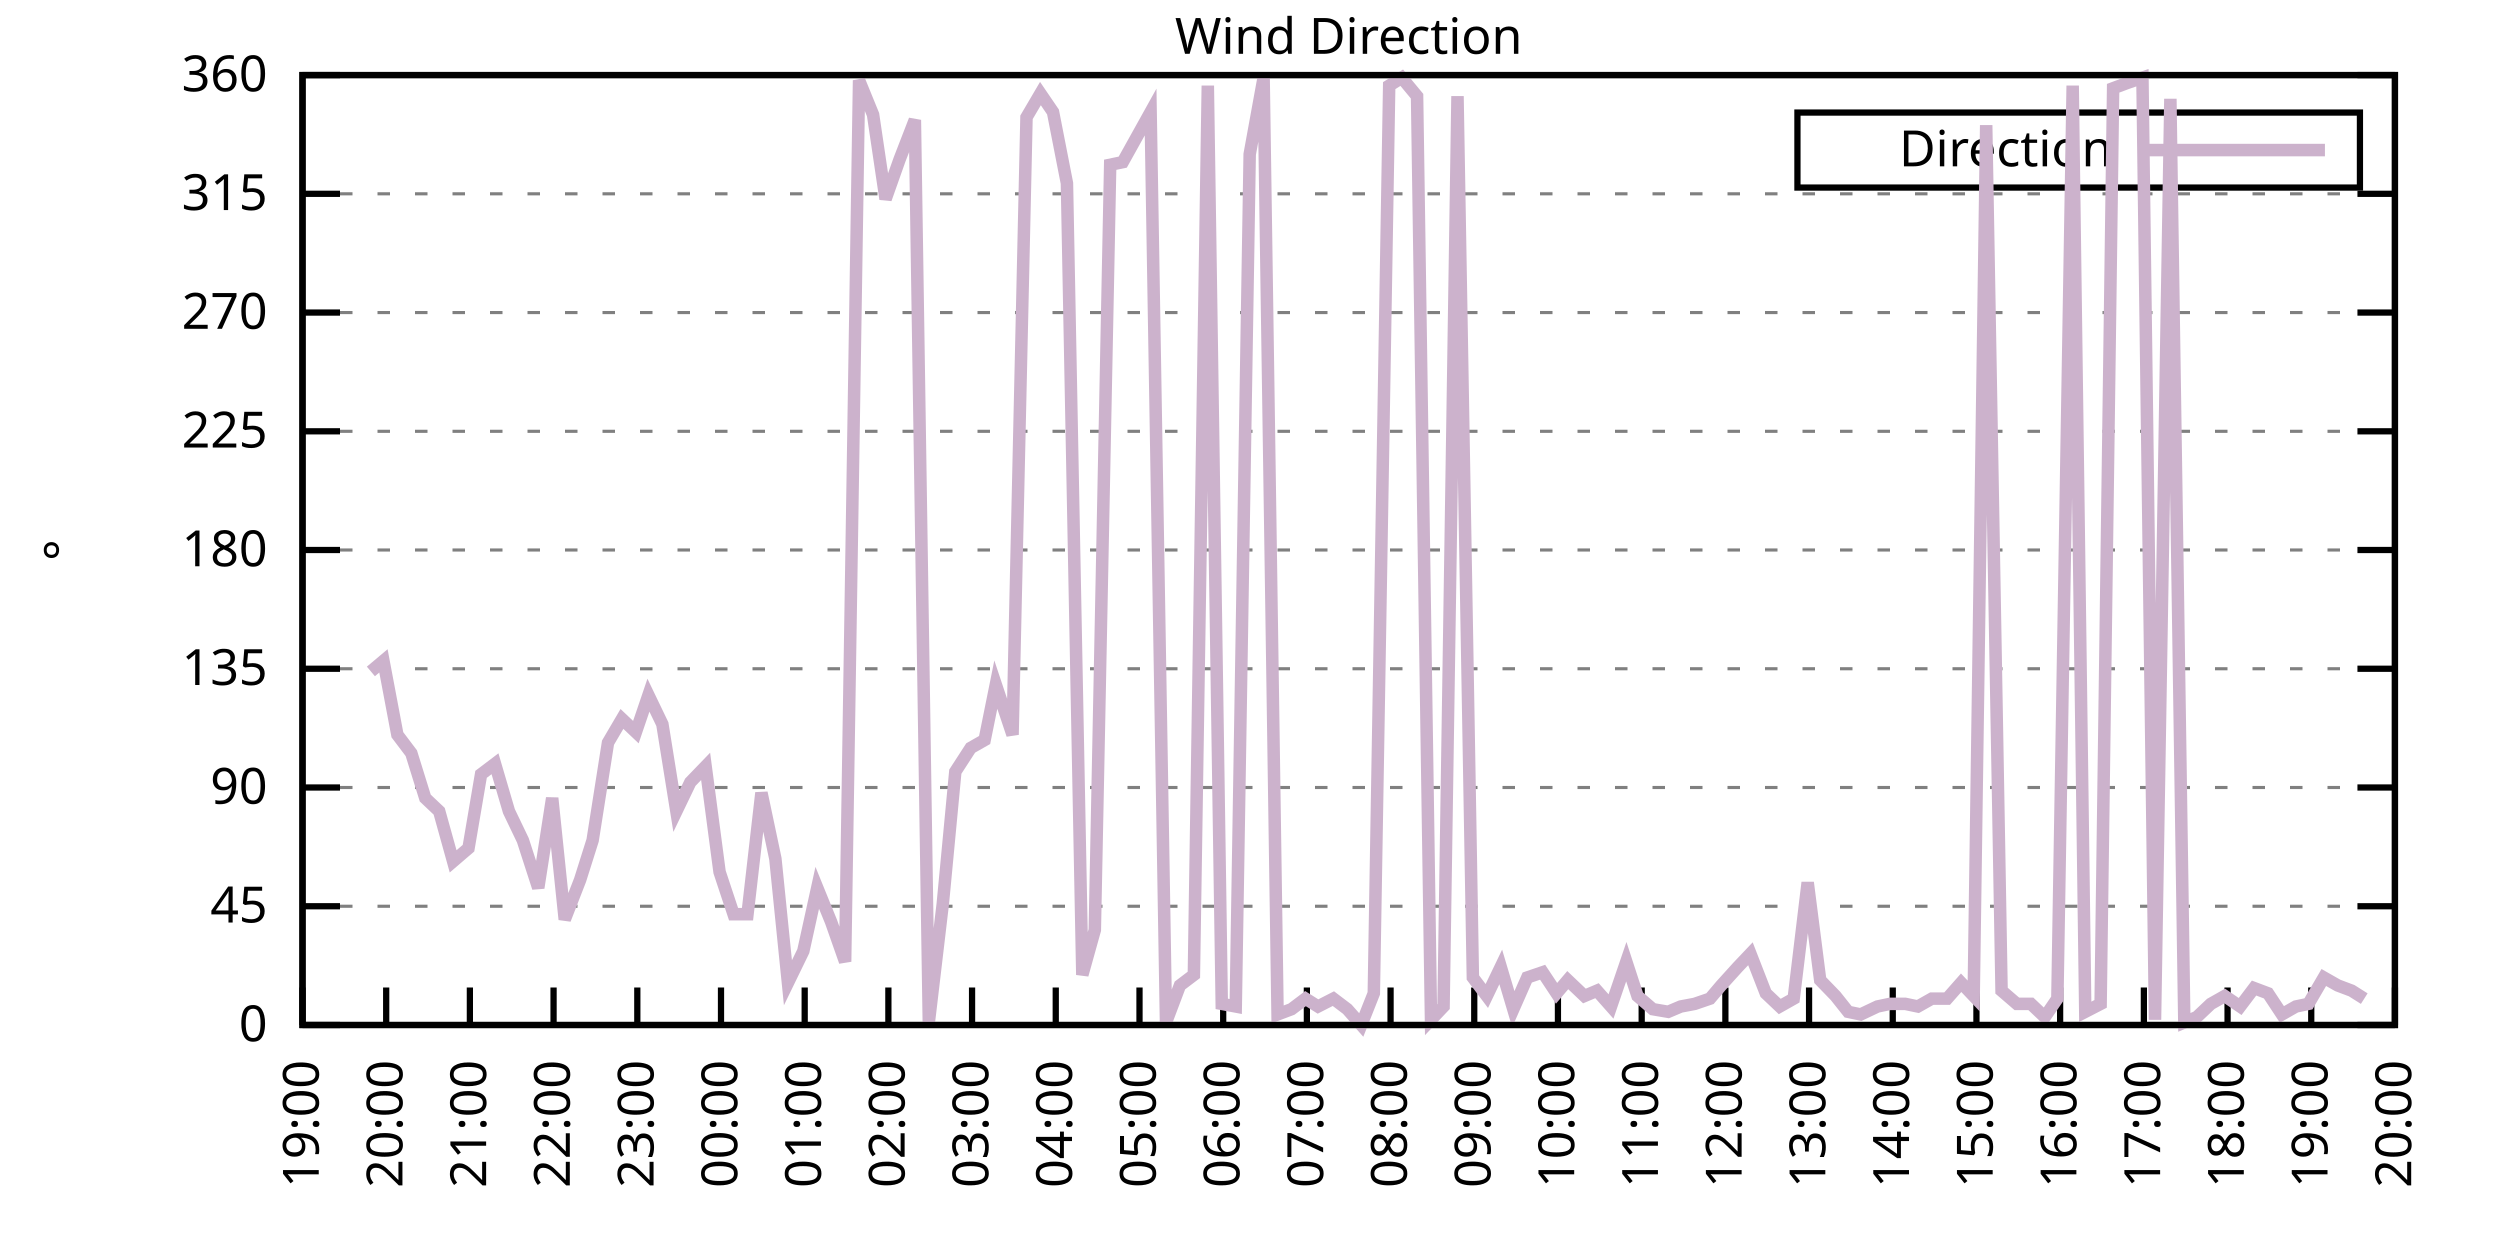
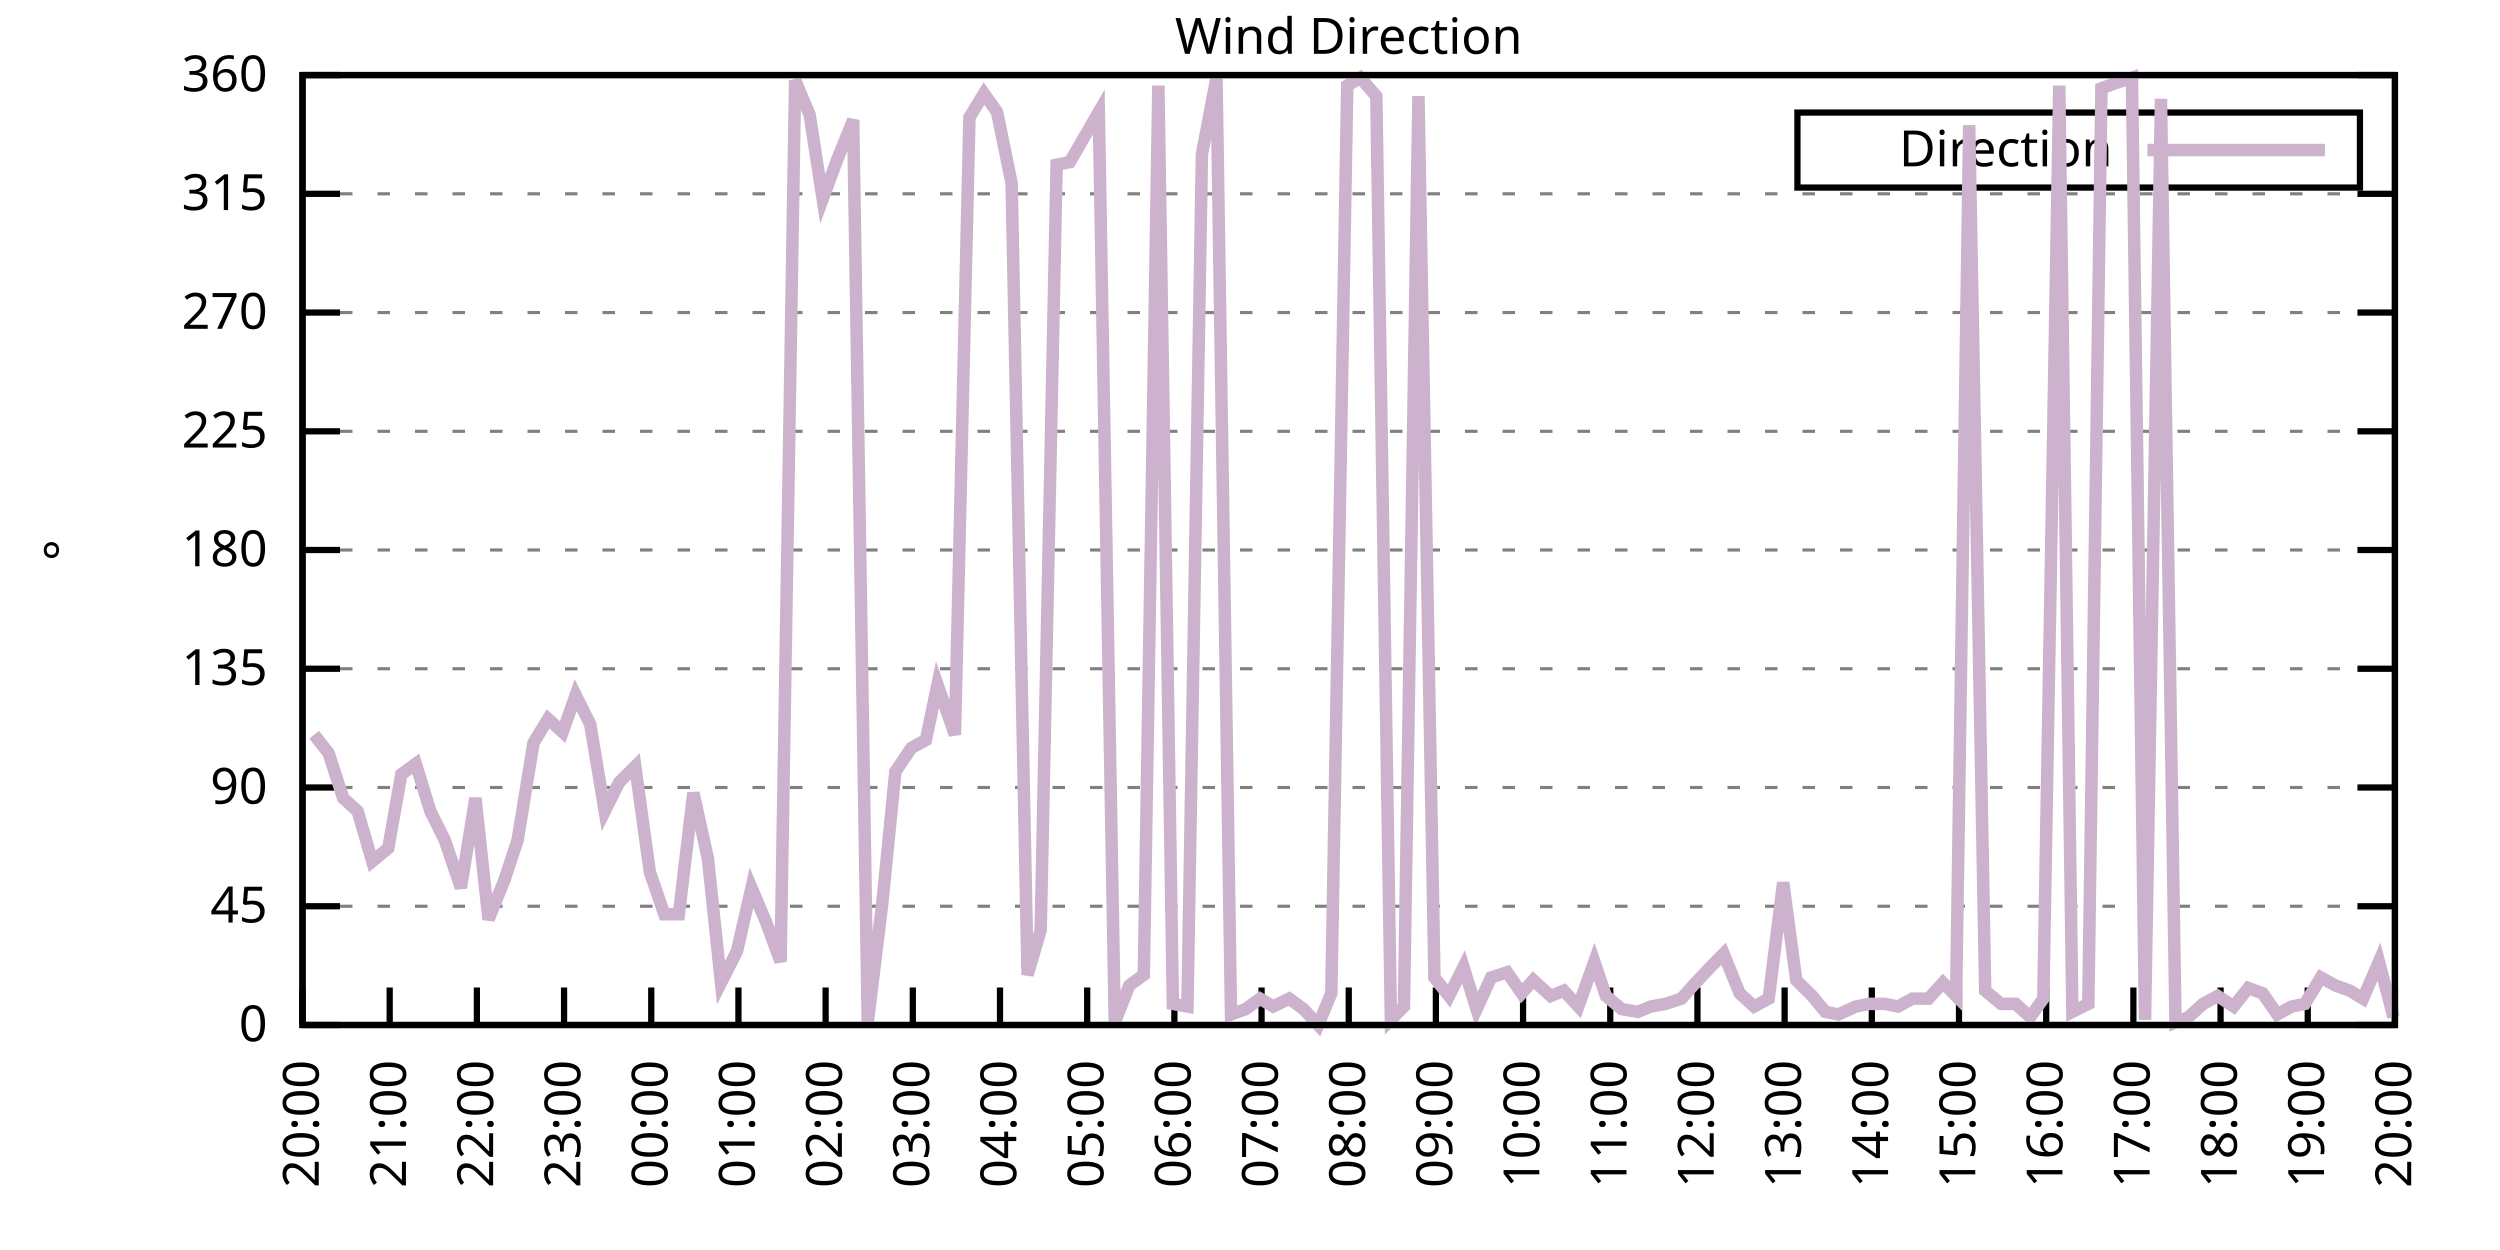
<svg xmlns="http://www.w3.org/2000/svg" xmlns:xlink="http://www.w3.org/1999/xlink" width="400" height="200" viewBox="0 0 400 200">
  <g id="gnuplot_canvas">
    <rect x="0" y="0" width="400" height="200" fill="none" />
    <defs>
      <circle id="gpDot" r="0.5" stroke-width="0.5" stroke="currentColor" />
      <path id="gpPt0" stroke-width="0.333" stroke="currentColor" d="M-1,0 h2 M0,-1 v2" />
      <path id="gpPt1" stroke-width="0.333" stroke="currentColor" d="M-1,-1 L1,1 M1,-1 L-1,1" />
      <path id="gpPt2" stroke-width="0.333" stroke="currentColor" d="M-1,0 L1,0 M0,-1 L0,1 M-1,-1 L1,1 M-1,1 L1,-1" />
      <rect id="gpPt3" stroke-width="0.333" stroke="currentColor" x="-1" y="-1" width="2" height="2" />
      <rect id="gpPt4" stroke-width="0.333" stroke="currentColor" fill="currentColor" x="-1" y="-1" width="2" height="2" />
      <circle id="gpPt5" stroke-width="0.333" stroke="currentColor" cx="0" cy="0" r="1" />
      <use xlink:href="#gpPt5" id="gpPt6" fill="currentColor" stroke="none" />
      <path id="gpPt7" stroke-width="0.333" stroke="currentColor" d="M0,-1.33 L-1.33,0.67 L1.33,0.67 z" />
      <use xlink:href="#gpPt7" id="gpPt8" fill="currentColor" stroke="none" />
      <use xlink:href="#gpPt7" id="gpPt9" stroke="currentColor" transform="rotate(180)" />
      <use xlink:href="#gpPt9" id="gpPt10" fill="currentColor" stroke="none" />
      <use xlink:href="#gpPt3" id="gpPt11" stroke="currentColor" transform="rotate(45)" />
      <use xlink:href="#gpPt11" id="gpPt12" fill="currentColor" stroke="none" />
      <path id="gpPt13" stroke-width="0.333" stroke="currentColor" d="M0,1.330 L1.265,0.411 L0.782,-1.067 L-0.782,-1.076 L-1.265,0.411 z" />
      <use xlink:href="#gpPt13" id="gpPt14" fill="currentColor" stroke="none" />
      <filter id="textbox" filterUnits="objectBoundingBox" x="0" y="0" height="1" width="1">
        <feFlood flood-color="white" flood-opacity="1" result="bgnd" />
        <feComposite in="SourceGraphic" in2="bgnd" operator="atop" />
      </filter>
      <filter id="greybox" filterUnits="objectBoundingBox" x="0" y="0" height="1" width="1">
        <feFlood flood-color="lightgrey" flood-opacity="1" result="grey" />
        <feComposite in="SourceGraphic" in2="grey" operator="atop" />
      </filter>
    </defs>
    <g fill="none" color="white" stroke="currentColor" stroke-width="1.00" stroke-linecap="butt" stroke-linejoin="miter">
</g>
    <g fill="none" color="black" stroke="currentColor" stroke-width="1.00" stroke-linecap="butt" stroke-linejoin="miter">
      <g stroke="none" shape-rendering="crispEdges">
        <polygon fill="rgb(255, 255, 255)" points="48.40,164.00 383.18,164.00 383.18,12.02 48.40,12.02 " />
      </g>
    </g>
    <g fill="none" color="black" stroke="currentColor" stroke-width="1.00" stroke-linecap="butt" stroke-linejoin="miter">
</g>
    <g fill="none" color="black" stroke="black" stroke-width="0.50" stroke-linecap="butt" stroke-linejoin="miter">
</g>
    <g fill="none" color="gray" stroke="currentColor" stroke-width="0.50" stroke-linecap="butt" stroke-linejoin="miter">
      <path stroke="gray" stroke-dasharray="2,4" class="gridline" d="M48.40,164.00 L383.19,164.00  " />
    </g>
    <g fill="none" color="gray" stroke="gray" stroke-width="1.00" stroke-linecap="butt" stroke-linejoin="miter">
</g>
    <g fill="none" color="black" stroke="currentColor" stroke-width="1.00" stroke-linecap="butt" stroke-linejoin="miter">
      <path stroke="black" d="M48.40,164.00 L54.40,164.00 M383.19,164.00 L377.19,164.00  " />
      <g transform="translate(42.80,166.60)" stroke="none" fill="black" font-family="Sans" font-size="8.00" text-anchor="end">
        <text>
          <tspan font-family="Sans"> 0</tspan>
        </text>
      </g>
    </g>
    <g fill="none" color="black" stroke="currentColor" stroke-width="1.00" stroke-linecap="butt" stroke-linejoin="miter">
</g>
    <g fill="none" color="black" stroke="black" stroke-width="0.50" stroke-linecap="butt" stroke-linejoin="miter">
</g>
    <g fill="none" color="gray" stroke="currentColor" stroke-width="0.50" stroke-linecap="butt" stroke-linejoin="miter">
      <path stroke="gray" stroke-dasharray="2,4" class="gridline" d="M48.40,145.00 L383.19,145.00  " />
    </g>
    <g fill="none" color="gray" stroke="gray" stroke-width="1.00" stroke-linecap="butt" stroke-linejoin="miter">
</g>
    <g fill="none" color="black" stroke="currentColor" stroke-width="1.00" stroke-linecap="butt" stroke-linejoin="miter">
      <path stroke="black" d="M48.40,145.00 L54.40,145.00 M383.19,145.00 L377.19,145.00  " />
      <g transform="translate(42.80,147.60)" stroke="none" fill="black" font-family="Sans" font-size="8.00" text-anchor="end">
        <text>
          <tspan font-family="Sans"> 45</tspan>
        </text>
      </g>
    </g>
    <g fill="none" color="black" stroke="currentColor" stroke-width="1.00" stroke-linecap="butt" stroke-linejoin="miter">
</g>
    <g fill="none" color="black" stroke="black" stroke-width="0.50" stroke-linecap="butt" stroke-linejoin="miter">
</g>
    <g fill="none" color="gray" stroke="currentColor" stroke-width="0.50" stroke-linecap="butt" stroke-linejoin="miter">
      <path stroke="gray" stroke-dasharray="2,4" class="gridline" d="M48.40,126.00 L383.19,126.00  " />
    </g>
    <g fill="none" color="gray" stroke="gray" stroke-width="1.00" stroke-linecap="butt" stroke-linejoin="miter">
</g>
    <g fill="none" color="black" stroke="currentColor" stroke-width="1.00" stroke-linecap="butt" stroke-linejoin="miter">
      <path stroke="black" d="M48.40,126.00 L54.40,126.00 M383.19,126.00 L377.19,126.00  " />
      <g transform="translate(42.80,128.60)" stroke="none" fill="black" font-family="Sans" font-size="8.00" text-anchor="end">
        <text>
          <tspan font-family="Sans"> 90</tspan>
        </text>
      </g>
    </g>
    <g fill="none" color="black" stroke="currentColor" stroke-width="1.00" stroke-linecap="butt" stroke-linejoin="miter">
</g>
    <g fill="none" color="black" stroke="black" stroke-width="0.50" stroke-linecap="butt" stroke-linejoin="miter">
</g>
    <g fill="none" color="gray" stroke="currentColor" stroke-width="0.50" stroke-linecap="butt" stroke-linejoin="miter">
      <path stroke="gray" stroke-dasharray="2,4" class="gridline" d="M48.40,107.00 L383.19,107.00  " />
    </g>
    <g fill="none" color="gray" stroke="gray" stroke-width="1.00" stroke-linecap="butt" stroke-linejoin="miter">
</g>
    <g fill="none" color="black" stroke="currentColor" stroke-width="1.00" stroke-linecap="butt" stroke-linejoin="miter">
      <path stroke="black" d="M48.40,107.00 L54.40,107.00 M383.19,107.00 L377.19,107.00  " />
      <g transform="translate(42.80,109.60)" stroke="none" fill="black" font-family="Sans" font-size="8.00" text-anchor="end">
        <text>
          <tspan font-family="Sans"> 135</tspan>
        </text>
      </g>
    </g>
    <g fill="none" color="black" stroke="currentColor" stroke-width="1.00" stroke-linecap="butt" stroke-linejoin="miter">
</g>
    <g fill="none" color="black" stroke="black" stroke-width="0.50" stroke-linecap="butt" stroke-linejoin="miter">
</g>
    <g fill="none" color="gray" stroke="currentColor" stroke-width="0.50" stroke-linecap="butt" stroke-linejoin="miter">
      <path stroke="gray" stroke-dasharray="2,4" class="gridline" d="M48.40,88.00 L383.19,88.00  " />
    </g>
    <g fill="none" color="gray" stroke="gray" stroke-width="1.00" stroke-linecap="butt" stroke-linejoin="miter">
</g>
    <g fill="none" color="black" stroke="currentColor" stroke-width="1.00" stroke-linecap="butt" stroke-linejoin="miter">
      <path stroke="black" d="M48.40,88.00 L54.40,88.00 M383.19,88.00 L377.19,88.00  " />
      <g transform="translate(42.80,90.60)" stroke="none" fill="black" font-family="Sans" font-size="8.00" text-anchor="end">
        <text>
          <tspan font-family="Sans"> 180</tspan>
        </text>
      </g>
    </g>
    <g fill="none" color="black" stroke="currentColor" stroke-width="1.00" stroke-linecap="butt" stroke-linejoin="miter">
</g>
    <g fill="none" color="black" stroke="black" stroke-width="0.50" stroke-linecap="butt" stroke-linejoin="miter">
</g>
    <g fill="none" color="gray" stroke="currentColor" stroke-width="0.50" stroke-linecap="butt" stroke-linejoin="miter">
      <path stroke="gray" stroke-dasharray="2,4" class="gridline" d="M48.40,69.01 L383.19,69.01  " />
    </g>
    <g fill="none" color="gray" stroke="gray" stroke-width="1.00" stroke-linecap="butt" stroke-linejoin="miter">
</g>
    <g fill="none" color="black" stroke="currentColor" stroke-width="1.00" stroke-linecap="butt" stroke-linejoin="miter">
      <path stroke="black" d="M48.40,69.01 L54.40,69.01 M383.19,69.01 L377.19,69.01  " />
      <g transform="translate(42.80,71.61)" stroke="none" fill="black" font-family="Sans" font-size="8.00" text-anchor="end">
        <text>
          <tspan font-family="Sans"> 225</tspan>
        </text>
      </g>
    </g>
    <g fill="none" color="black" stroke="currentColor" stroke-width="1.00" stroke-linecap="butt" stroke-linejoin="miter">
</g>
    <g fill="none" color="black" stroke="black" stroke-width="0.50" stroke-linecap="butt" stroke-linejoin="miter">
</g>
    <g fill="none" color="gray" stroke="currentColor" stroke-width="0.50" stroke-linecap="butt" stroke-linejoin="miter">
      <path stroke="gray" stroke-dasharray="2,4" class="gridline" d="M48.40,50.01 L383.19,50.01  " />
    </g>
    <g fill="none" color="gray" stroke="gray" stroke-width="1.00" stroke-linecap="butt" stroke-linejoin="miter">
</g>
    <g fill="none" color="black" stroke="currentColor" stroke-width="1.00" stroke-linecap="butt" stroke-linejoin="miter">
      <path stroke="black" d="M48.40,50.01 L54.40,50.01 M383.19,50.01 L377.19,50.01  " />
      <g transform="translate(42.80,52.61)" stroke="none" fill="black" font-family="Sans" font-size="8.00" text-anchor="end">
        <text>
          <tspan font-family="Sans"> 270</tspan>
        </text>
      </g>
    </g>
    <g fill="none" color="black" stroke="currentColor" stroke-width="1.00" stroke-linecap="butt" stroke-linejoin="miter">
</g>
    <g fill="none" color="black" stroke="black" stroke-width="0.50" stroke-linecap="butt" stroke-linejoin="miter">
</g>
    <g fill="none" color="gray" stroke="currentColor" stroke-width="0.50" stroke-linecap="butt" stroke-linejoin="miter">
      <path stroke="gray" stroke-dasharray="2,4" class="gridline" d="M48.40,31.01 L383.19,31.01  " />
    </g>
    <g fill="none" color="gray" stroke="gray" stroke-width="1.00" stroke-linecap="butt" stroke-linejoin="miter">
</g>
    <g fill="none" color="black" stroke="currentColor" stroke-width="1.00" stroke-linecap="butt" stroke-linejoin="miter">
      <path stroke="black" d="M48.40,31.01 L54.40,31.01 M383.19,31.01 L377.19,31.01  " />
      <g transform="translate(42.80,33.61)" stroke="none" fill="black" font-family="Sans" font-size="8.00" text-anchor="end">
        <text>
          <tspan font-family="Sans"> 315</tspan>
        </text>
      </g>
    </g>
    <g fill="none" color="black" stroke="currentColor" stroke-width="1.00" stroke-linecap="butt" stroke-linejoin="miter">
</g>
    <g fill="none" color="black" stroke="black" stroke-width="0.50" stroke-linecap="butt" stroke-linejoin="miter">
</g>
    <g fill="none" color="gray" stroke="currentColor" stroke-width="0.50" stroke-linecap="butt" stroke-linejoin="miter">
      <path stroke="gray" stroke-dasharray="2,4" class="gridline" d="M48.40,12.01 L383.19,12.01  " />
    </g>
    <g fill="none" color="gray" stroke="gray" stroke-width="1.00" stroke-linecap="butt" stroke-linejoin="miter">
</g>
    <g fill="none" color="black" stroke="currentColor" stroke-width="1.00" stroke-linecap="butt" stroke-linejoin="miter">
      <path stroke="black" d="M48.40,12.01 L54.40,12.01 M383.19,12.01 L377.19,12.01  " />
      <g transform="translate(42.80,14.61)" stroke="none" fill="black" font-family="Sans" font-size="8.00" text-anchor="end">
        <text>
          <tspan font-family="Sans"> 360</tspan>
        </text>
      </g>
    </g>
    <g fill="none" color="black" stroke="currentColor" stroke-width="1.00" stroke-linecap="butt" stroke-linejoin="miter">
      <path stroke="black" d="M48.40,164.00 L48.40,158.00  " />
      <g transform="translate(51.00,169.60) rotate(270.00)" stroke="none" fill="black" font-family="Sans" font-size="8.00" text-anchor="end">
        <text>
-           <tspan font-family="Sans">19:00</tspan>
-         </text>
-       </g>
-     </g>
-     <g fill="none" color="black" stroke="currentColor" stroke-width="1.00" stroke-linecap="butt" stroke-linejoin="miter">
-       <path stroke="black" d="M61.79,164.00 L61.79,158.00  " />
-       <g transform="translate(64.39,169.60) rotate(270.00)" stroke="none" fill="black" font-family="Sans" font-size="8.00" text-anchor="end">
-         <text>
          <tspan font-family="Sans">20:00</tspan>
        </text>
      </g>
    </g>
    <g fill="none" color="black" stroke="currentColor" stroke-width="1.00" stroke-linecap="butt" stroke-linejoin="miter">
-       <path stroke="black" d="M75.18,164.00 L75.18,158.00  " />
-       <g transform="translate(77.78,169.60) rotate(270.00)" stroke="none" fill="black" font-family="Sans" font-size="8.00" text-anchor="end">
+       <path stroke="black" d="M62.35,164.00 L62.35,158.00  " />
+       <g transform="translate(64.95,169.60) rotate(270.00)" stroke="none" fill="black" font-family="Sans" font-size="8.00" text-anchor="end">
        <text>
          <tspan font-family="Sans">21:00</tspan>
        </text>
      </g>
    </g>
    <g fill="none" color="black" stroke="currentColor" stroke-width="1.00" stroke-linecap="butt" stroke-linejoin="miter">
-       <path stroke="black" d="M88.57,164.00 L88.57,158.00  " />
-       <g transform="translate(91.17,169.60) rotate(270.00)" stroke="none" fill="black" font-family="Sans" font-size="8.00" text-anchor="end">
+       <path stroke="black" d="M76.30,164.00 L76.30,158.00  " />
+       <g transform="translate(78.90,169.60) rotate(270.00)" stroke="none" fill="black" font-family="Sans" font-size="8.00" text-anchor="end">
        <text>
          <tspan font-family="Sans">22:00</tspan>
        </text>
      </g>
    </g>
    <g fill="none" color="black" stroke="currentColor" stroke-width="1.00" stroke-linecap="butt" stroke-linejoin="miter">
-       <path stroke="black" d="M101.97,164.00 L101.97,158.00  " />
-       <g transform="translate(104.57,169.60) rotate(270.00)" stroke="none" fill="black" font-family="Sans" font-size="8.00" text-anchor="end">
+       <path stroke="black" d="M90.25,164.00 L90.25,158.00  " />
+       <g transform="translate(92.85,169.60) rotate(270.00)" stroke="none" fill="black" font-family="Sans" font-size="8.00" text-anchor="end">
        <text>
          <tspan font-family="Sans">23:00</tspan>
        </text>
      </g>
    </g>
    <g fill="none" color="black" stroke="currentColor" stroke-width="1.00" stroke-linecap="butt" stroke-linejoin="miter">
-       <path stroke="black" d="M115.36,164.00 L115.36,158.00  " />
-       <g transform="translate(117.96,169.60) rotate(270.00)" stroke="none" fill="black" font-family="Sans" font-size="8.00" text-anchor="end">
+       <path stroke="black" d="M104.20,164.00 L104.20,158.00  " />
+       <g transform="translate(106.80,169.60) rotate(270.00)" stroke="none" fill="black" font-family="Sans" font-size="8.00" text-anchor="end">
        <text>
          <tspan font-family="Sans">00:00</tspan>
        </text>
      </g>
    </g>
    <g fill="none" color="black" stroke="currentColor" stroke-width="1.00" stroke-linecap="butt" stroke-linejoin="miter">
-       <path stroke="black" d="M128.75,164.00 L128.75,158.00  " />
-       <g transform="translate(131.35,169.60) rotate(270.00)" stroke="none" fill="black" font-family="Sans" font-size="8.00" text-anchor="end">
+       <path stroke="black" d="M118.15,164.00 L118.15,158.00  " />
+       <g transform="translate(120.75,169.60) rotate(270.00)" stroke="none" fill="black" font-family="Sans" font-size="8.00" text-anchor="end">
        <text>
          <tspan font-family="Sans">01:00</tspan>
        </text>
      </g>
    </g>
    <g fill="none" color="black" stroke="currentColor" stroke-width="1.00" stroke-linecap="butt" stroke-linejoin="miter">
-       <path stroke="black" d="M142.14,164.00 L142.14,158.00  " />
-       <g transform="translate(144.74,169.60) rotate(270.00)" stroke="none" fill="black" font-family="Sans" font-size="8.00" text-anchor="end">
+       <path stroke="black" d="M132.10,164.00 L132.10,158.00  " />
+       <g transform="translate(134.70,169.60) rotate(270.00)" stroke="none" fill="black" font-family="Sans" font-size="8.00" text-anchor="end">
        <text>
          <tspan font-family="Sans">02:00</tspan>
        </text>
      </g>
    </g>
    <g fill="none" color="black" stroke="currentColor" stroke-width="1.00" stroke-linecap="butt" stroke-linejoin="miter">
-       <path stroke="black" d="M155.53,164.00 L155.53,158.00  " />
-       <g transform="translate(158.13,169.60) rotate(270.00)" stroke="none" fill="black" font-family="Sans" font-size="8.00" text-anchor="end">
+       <path stroke="black" d="M146.05,164.00 L146.05,158.00  " />
+       <g transform="translate(148.65,169.60) rotate(270.00)" stroke="none" fill="black" font-family="Sans" font-size="8.00" text-anchor="end">
        <text>
          <tspan font-family="Sans">03:00</tspan>
        </text>
      </g>
    </g>
    <g fill="none" color="black" stroke="currentColor" stroke-width="1.00" stroke-linecap="butt" stroke-linejoin="miter">
-       <path stroke="black" d="M168.92,164.00 L168.92,158.00  " />
-       <g transform="translate(171.52,169.60) rotate(270.00)" stroke="none" fill="black" font-family="Sans" font-size="8.00" text-anchor="end">
+       <path stroke="black" d="M160.00,164.00 L160.00,158.00  " />
+       <g transform="translate(162.60,169.60) rotate(270.00)" stroke="none" fill="black" font-family="Sans" font-size="8.00" text-anchor="end">
        <text>
          <tspan font-family="Sans">04:00</tspan>
        </text>
      </g>
    </g>
    <g fill="none" color="black" stroke="currentColor" stroke-width="1.00" stroke-linecap="butt" stroke-linejoin="miter">
-       <path stroke="black" d="M182.32,164.00 L182.32,158.00  " />
-       <g transform="translate(184.92,169.60) rotate(270.00)" stroke="none" fill="black" font-family="Sans" font-size="8.00" text-anchor="end">
+       <path stroke="black" d="M173.95,164.00 L173.95,158.00  " />
+       <g transform="translate(176.55,169.60) rotate(270.00)" stroke="none" fill="black" font-family="Sans" font-size="8.00" text-anchor="end">
        <text>
          <tspan font-family="Sans">05:00</tspan>
        </text>
      </g>
    </g>
    <g fill="none" color="black" stroke="currentColor" stroke-width="1.00" stroke-linecap="butt" stroke-linejoin="miter">
-       <path stroke="black" d="M195.71,164.00 L195.71,158.00  " />
-       <g transform="translate(198.31,169.60) rotate(270.00)" stroke="none" fill="black" font-family="Sans" font-size="8.00" text-anchor="end">
+       <path stroke="black" d="M187.90,164.00 L187.90,158.00  " />
+       <g transform="translate(190.50,169.60) rotate(270.00)" stroke="none" fill="black" font-family="Sans" font-size="8.00" text-anchor="end">
        <text>
          <tspan font-family="Sans">06:00</tspan>
        </text>
      </g>
    </g>
    <g fill="none" color="black" stroke="currentColor" stroke-width="1.00" stroke-linecap="butt" stroke-linejoin="miter">
-       <path stroke="black" d="M209.10,164.00 L209.10,158.00  " />
-       <g transform="translate(211.70,169.60) rotate(270.00)" stroke="none" fill="black" font-family="Sans" font-size="8.00" text-anchor="end">
+       <path stroke="black" d="M201.85,164.00 L201.85,158.00  " />
+       <g transform="translate(204.45,169.60) rotate(270.00)" stroke="none" fill="black" font-family="Sans" font-size="8.00" text-anchor="end">
        <text>
          <tspan font-family="Sans">07:00</tspan>
        </text>
      </g>
    </g>
    <g fill="none" color="black" stroke="currentColor" stroke-width="1.00" stroke-linecap="butt" stroke-linejoin="miter">
-       <path stroke="black" d="M222.49,164.00 L222.49,158.00  " />
-       <g transform="translate(225.09,169.60) rotate(270.00)" stroke="none" fill="black" font-family="Sans" font-size="8.00" text-anchor="end">
+       <path stroke="black" d="M215.80,164.00 L215.80,158.00  " />
+       <g transform="translate(218.40,169.60) rotate(270.00)" stroke="none" fill="black" font-family="Sans" font-size="8.00" text-anchor="end">
        <text>
          <tspan font-family="Sans">08:00</tspan>
        </text>
      </g>
    </g>
    <g fill="none" color="black" stroke="currentColor" stroke-width="1.00" stroke-linecap="butt" stroke-linejoin="miter">
-       <path stroke="black" d="M235.88,164.00 L235.88,158.00  " />
-       <g transform="translate(238.48,169.60) rotate(270.00)" stroke="none" fill="black" font-family="Sans" font-size="8.00" text-anchor="end">
+       <path stroke="black" d="M229.74,164.00 L229.74,158.00  " />
+       <g transform="translate(232.34,169.60) rotate(270.00)" stroke="none" fill="black" font-family="Sans" font-size="8.00" text-anchor="end">
        <text>
          <tspan font-family="Sans">09:00</tspan>
        </text>
      </g>
    </g>
    <g fill="none" color="black" stroke="currentColor" stroke-width="1.00" stroke-linecap="butt" stroke-linejoin="miter">
-       <path stroke="black" d="M249.27,164.00 L249.27,158.00  " />
-       <g transform="translate(251.87,169.60) rotate(270.00)" stroke="none" fill="black" font-family="Sans" font-size="8.00" text-anchor="end">
+       <path stroke="black" d="M243.69,164.00 L243.69,158.00  " />
+       <g transform="translate(246.29,169.60) rotate(270.00)" stroke="none" fill="black" font-family="Sans" font-size="8.00" text-anchor="end">
        <text>
          <tspan font-family="Sans">10:00</tspan>
        </text>
      </g>
    </g>
    <g fill="none" color="black" stroke="currentColor" stroke-width="1.00" stroke-linecap="butt" stroke-linejoin="miter">
-       <path stroke="black" d="M262.67,164.00 L262.67,158.00  " />
-       <g transform="translate(265.27,169.60) rotate(270.00)" stroke="none" fill="black" font-family="Sans" font-size="8.00" text-anchor="end">
+       <path stroke="black" d="M257.64,164.00 L257.64,158.00  " />
+       <g transform="translate(260.24,169.60) rotate(270.00)" stroke="none" fill="black" font-family="Sans" font-size="8.00" text-anchor="end">
        <text>
          <tspan font-family="Sans">11:00</tspan>
        </text>
      </g>
    </g>
    <g fill="none" color="black" stroke="currentColor" stroke-width="1.00" stroke-linecap="butt" stroke-linejoin="miter">
-       <path stroke="black" d="M276.06,164.00 L276.06,158.00  " />
-       <g transform="translate(278.66,169.60) rotate(270.00)" stroke="none" fill="black" font-family="Sans" font-size="8.00" text-anchor="end">
+       <path stroke="black" d="M271.59,164.00 L271.59,158.00  " />
+       <g transform="translate(274.19,169.60) rotate(270.00)" stroke="none" fill="black" font-family="Sans" font-size="8.00" text-anchor="end">
        <text>
          <tspan font-family="Sans">12:00</tspan>
        </text>
      </g>
    </g>
    <g fill="none" color="black" stroke="currentColor" stroke-width="1.00" stroke-linecap="butt" stroke-linejoin="miter">
-       <path stroke="black" d="M289.45,164.00 L289.45,158.00  " />
-       <g transform="translate(292.05,169.60) rotate(270.00)" stroke="none" fill="black" font-family="Sans" font-size="8.00" text-anchor="end">
+       <path stroke="black" d="M285.54,164.00 L285.54,158.00  " />
+       <g transform="translate(288.14,169.60) rotate(270.00)" stroke="none" fill="black" font-family="Sans" font-size="8.00" text-anchor="end">
        <text>
          <tspan font-family="Sans">13:00</tspan>
        </text>
      </g>
    </g>
    <g fill="none" color="black" stroke="currentColor" stroke-width="1.00" stroke-linecap="butt" stroke-linejoin="miter">
-       <path stroke="black" d="M302.84,164.00 L302.84,158.00  " />
-       <g transform="translate(305.44,169.60) rotate(270.00)" stroke="none" fill="black" font-family="Sans" font-size="8.00" text-anchor="end">
+       <path stroke="black" d="M299.49,164.00 L299.49,158.00  " />
+       <g transform="translate(302.09,169.60) rotate(270.00)" stroke="none" fill="black" font-family="Sans" font-size="8.00" text-anchor="end">
        <text>
          <tspan font-family="Sans">14:00</tspan>
        </text>
      </g>
    </g>
    <g fill="none" color="black" stroke="currentColor" stroke-width="1.00" stroke-linecap="butt" stroke-linejoin="miter">
-       <path stroke="black" d="M316.23,164.00 L316.23,158.00  " />
-       <g transform="translate(318.83,169.60) rotate(270.00)" stroke="none" fill="black" font-family="Sans" font-size="8.00" text-anchor="end">
+       <path stroke="black" d="M313.44,164.00 L313.44,158.00  " />
+       <g transform="translate(316.04,169.60) rotate(270.00)" stroke="none" fill="black" font-family="Sans" font-size="8.00" text-anchor="end">
        <text>
          <tspan font-family="Sans">15:00</tspan>
        </text>
      </g>
    </g>
    <g fill="none" color="black" stroke="currentColor" stroke-width="1.00" stroke-linecap="butt" stroke-linejoin="miter">
-       <path stroke="black" d="M329.62,164.00 L329.62,158.00  " />
-       <g transform="translate(332.22,169.60) rotate(270.00)" stroke="none" fill="black" font-family="Sans" font-size="8.00" text-anchor="end">
+       <path stroke="black" d="M327.39,164.00 L327.39,158.00  " />
+       <g transform="translate(329.99,169.60) rotate(270.00)" stroke="none" fill="black" font-family="Sans" font-size="8.00" text-anchor="end">
        <text>
          <tspan font-family="Sans">16:00</tspan>
        </text>
      </g>
    </g>
    <g fill="none" color="black" stroke="currentColor" stroke-width="1.00" stroke-linecap="butt" stroke-linejoin="miter">
-       <path stroke="black" d="M343.02,164.00 L343.02,158.00  " />
-       <g transform="translate(345.62,169.60) rotate(270.00)" stroke="none" fill="black" font-family="Sans" font-size="8.00" text-anchor="end">
+       <path stroke="black" d="M341.34,164.00 L341.34,158.00  " />
+       <g transform="translate(343.94,169.60) rotate(270.00)" stroke="none" fill="black" font-family="Sans" font-size="8.00" text-anchor="end">
        <text>
          <tspan font-family="Sans">17:00</tspan>
        </text>
      </g>
    </g>
    <g fill="none" color="black" stroke="currentColor" stroke-width="1.00" stroke-linecap="butt" stroke-linejoin="miter">
-       <path stroke="black" d="M356.41,164.00 L356.41,158.00  " />
-       <g transform="translate(359.01,169.60) rotate(270.00)" stroke="none" fill="black" font-family="Sans" font-size="8.00" text-anchor="end">
+       <path stroke="black" d="M355.29,164.00 L355.29,158.00  " />
+       <g transform="translate(357.89,169.60) rotate(270.00)" stroke="none" fill="black" font-family="Sans" font-size="8.00" text-anchor="end">
        <text>
          <tspan font-family="Sans">18:00</tspan>
        </text>
      </g>
    </g>
    <g fill="none" color="black" stroke="currentColor" stroke-width="1.00" stroke-linecap="butt" stroke-linejoin="miter">
-       <path stroke="black" d="M369.80,164.00 L369.80,158.00  " />
-       <g transform="translate(372.40,169.60) rotate(270.00)" stroke="none" fill="black" font-family="Sans" font-size="8.00" text-anchor="end">
+       <path stroke="black" d="M369.24,164.00 L369.24,158.00  " />
+       <g transform="translate(371.84,169.60) rotate(270.00)" stroke="none" fill="black" font-family="Sans" font-size="8.00" text-anchor="end">
        <text>
          <tspan font-family="Sans">19:00</tspan>
        </text>
      </g>
    </g>
    <g fill="none" color="black" stroke="currentColor" stroke-width="1.00" stroke-linecap="butt" stroke-linejoin="miter">
      <path stroke="black" d="M383.19,164.00 L383.19,158.00  " />
      <g transform="translate(385.79,169.60) rotate(270.00)" stroke="none" fill="black" font-family="Sans" font-size="8.00" text-anchor="end">
        <text>
          <tspan font-family="Sans">20:00</tspan>
        </text>
      </g>
    </g>
    <g fill="none" color="black" stroke="currentColor" stroke-width="1.00" stroke-linecap="butt" stroke-linejoin="miter">
</g>
    <g fill="none" color="black" stroke="currentColor" stroke-width="1.00" stroke-linecap="butt" stroke-linejoin="miter">
      <path stroke="black" d="M48.40,12.01 L48.40,164.00 L383.19,164.00 L383.19,12.01 L48.40,12.01 Z  " />
    </g>
    <g fill="none" color="black" stroke="currentColor" stroke-width="1.00" stroke-linecap="butt" stroke-linejoin="miter">
</g>
    <g fill="none" color="black" stroke="currentColor" stroke-width="1.00" stroke-linecap="butt" stroke-linejoin="miter">
      <path stroke="black" d="M287.59,30.01 L287.59,18.01 L377.59,18.01 L377.59,30.01 L287.59,30.01 Z  " />
    </g>
    <g id="Wind_direction_plot_1">
      <g fill="none" color="white" stroke="black" stroke-width="2.00" stroke-linecap="butt" stroke-linejoin="miter">
</g>
      <g fill="none" color="black" stroke="currentColor" stroke-width="2.00" stroke-linecap="butt" stroke-linejoin="miter">
        <g transform="translate(337.99,26.61)" stroke="none" fill="black" font-family="Sans" font-size="8.00" text-anchor="end">
          <text>
            <tspan font-family="Sans">Direction</tspan>
          </text>
        </g>
      </g>
      <g fill="none" color="black" stroke="currentColor" stroke-width="2.00" stroke-linecap="butt" stroke-linejoin="miter">
-         <path stroke="rgb(204, 178, 204)" d="M343.59,24.01 L371.99,24.01 M59.34,107.43 L61.35,105.74 L63.58,117.56 L65.81,120.51 L68.04,127.69 L70.27,129.80   L72.50,137.82 L74.96,135.71 L76.97,123.89 L79.20,122.20 L81.43,129.80 L83.66,134.45 L86.12,142.05 L88.35,127.69   L90.36,147.11 L92.82,140.78 L94.82,134.45 L97.28,118.83 L99.51,115.03 L101.74,117.14 L103.75,111.23 L105.98,115.87   L108.22,129.80 L110.45,125.16 L112.90,122.62 L115.13,139.51 L117.37,146.27 L119.60,146.27 L121.83,126.85 L124.06,137.40   L126.07,157.24 L128.53,152.18 L130.76,142.05 L132.99,147.53 L135.22,153.87 L137.45,12.85 L139.69,18.34 L141.69,31.85   L143.93,25.52 L146.38,19.19 L148.61,163.58 L150.85,144.58 L152.85,123.47 L155.31,119.67 L157.54,118.40 L159.33,109.54   L162.01,117.56 L164.24,18.77 L166.47,14.97 L168.48,17.92 L170.71,29.32 L173.17,155.98 L175.17,148.80 L177.63,26.36   L179.64,25.94 L184.10,17.92 L186.56,163.58 L188.79,157.67 L191.02,155.98 L193.25,13.70 L195.48,160.62 L197.72,161.04   L199.95,24.68 L202.18,12.43 L204.41,162.31 L206.64,161.47 L208.88,159.78 L210.88,161.04 L213.34,159.78 L215.57,161.47   L217.80,164.00 L219.81,158.93 L222.27,13.70 L224.28,12.43 L226.73,15.39 L228.96,163.16 L230.97,161.04 L233.20,15.39   L235.66,156.40 L237.89,159.36 L240.12,154.71 L242.13,161.47 L244.36,156.40 L246.82,155.56 L249.05,158.93 L250.84,156.82   L253.51,159.36 L255.52,158.51 L257.76,161.04 L260.21,153.87 L262.00,159.36 L264.45,161.47 L266.91,161.89 L268.92,161.04   L271.15,160.62 L273.60,159.78 L275.39,157.67 L278.07,154.71 L280.07,152.60 L282.53,158.93 L284.76,161.04 L286.99,159.78   L289.23,141.20 L291.23,156.82 L293.69,159.36 L295.70,161.89 L297.71,162.31 L300.39,161.04 L302.39,160.62 L304.85,160.62   L306.86,161.04 L309.09,159.78 L311.54,159.78 L313.78,157.24 L315.79,159.36 L317.79,20.03 L320.25,158.51 L322.70,160.62   L324.94,160.62 L327.17,162.73 L329.18,159.78 L331.63,13.70 L333.64,161.89 L336.10,160.62 L338.10,14.12 L340.34,13.28   L342.79,12.43 L344.80,163.16 L347.26,15.81 L349.49,163.58 L351.50,162.73 L353.73,160.62 L355.96,159.36 L358.42,161.04   L360.65,158.09 L362.88,158.93 L365.11,162.31 L367.34,161.04 L369.35,160.62 L371.81,156.40 L374.04,157.67 L376.27,158.51   L378.28,159.78  " />
+         <path stroke="rgb(204, 178, 204)" d="M343.59,24.01 L371.99,24.01 M50.26,117.56 L52.58,120.51 L54.91,127.69 L57.23,129.80 L59.56,137.82 L62.12,135.71   L64.21,123.89 L66.53,122.20 L68.86,129.80 L71.18,134.45 L73.74,142.05 L76.07,127.69 L78.16,147.11 L80.72,140.78   L82.81,134.45 L85.37,118.83 L87.69,115.03 L90.02,117.14 L92.11,111.23 L94.43,115.87 L96.76,129.80 L99.08,125.16   L101.64,122.62 L103.97,139.51 L106.29,146.27 L108.62,146.27 L110.94,126.85 L113.27,137.40 L115.36,157.24 L117.92,152.18   L120.24,142.05 L122.57,147.53 L124.89,153.87 L127.22,12.85 L129.54,18.34 L131.63,31.85 L133.96,25.52 L136.51,19.19   L138.84,163.58 L141.16,144.58 L143.26,123.47 L145.81,119.67 L148.14,118.40 L150.00,109.54 L152.79,117.56 L155.11,18.77   L157.44,14.97 L159.53,17.92 L161.86,29.32 L164.41,155.98 L166.51,148.80 L169.06,26.36 L171.16,25.94 L175.81,17.92   L178.36,163.58 L180.69,157.67 L183.01,155.98 L185.34,13.70 L187.66,160.62 L189.99,161.04 L192.31,24.68 L194.64,12.43   L196.96,162.31 L199.29,161.47 L201.61,159.78 L203.71,161.04 L206.26,159.78 L208.59,161.47 L210.91,164.00 L213.01,158.93   L215.56,13.70 L217.65,12.43 L220.21,15.39 L222.54,163.16 L224.63,161.04 L226.95,15.39 L229.51,156.40 L231.84,159.36   L234.16,154.71 L236.25,161.47 L238.58,156.40 L241.14,155.56 L243.46,158.93 L245.32,156.82 L248.11,159.36 L250.20,158.51   L252.53,161.04 L255.09,153.87 L256.95,159.36 L259.50,161.47 L262.06,161.89 L264.15,161.04 L266.48,160.62 L269.04,159.78   L270.90,157.67 L273.69,154.71 L275.78,152.60 L278.34,158.93 L280.66,161.04 L282.99,159.78 L285.31,141.20 L287.40,156.82   L289.96,159.36 L292.05,161.89 L294.15,162.31 L296.94,161.04 L299.03,160.62 L301.58,160.62 L303.68,161.04 L306.00,159.78   L308.56,159.78 L310.88,157.24 L312.98,159.36 L315.07,20.03 L317.63,158.51 L320.18,160.62 L322.51,160.62 L324.83,162.73   L326.93,159.78 L329.48,13.70 L331.58,161.89 L334.13,160.62 L336.23,14.12 L338.55,13.28 L341.11,12.43 L343.20,163.16   L345.76,15.81 L348.08,163.58 L350.18,162.73 L352.50,160.62 L354.83,159.36 L357.38,161.04 L359.71,158.09 L362.03,158.93   L364.36,162.31 L366.68,161.04 L368.78,160.62 L371.33,156.40 L373.66,157.67 L375.98,158.51 L378.08,159.78 L380.63,153.87   L382.96,162.73  " />
      </g>
    </g>
    <g fill="none" color="black" stroke="currentColor" stroke-width="2.00" stroke-linecap="butt" stroke-linejoin="miter">
</g>
    <g fill="none" color="black" stroke="black" stroke-width="1.00" stroke-linecap="butt" stroke-linejoin="miter">
</g>
    <g fill="none" color="black" stroke="currentColor" stroke-width="1.00" stroke-linecap="butt" stroke-linejoin="miter">
      <path stroke="black" d="M48.40,12.01 L48.40,164.00 L383.19,164.00 L383.19,12.01 L48.40,12.01 Z  " />
      <g transform="translate(12.80,88.01) rotate(270.00)" stroke="none" fill="black" font-family="Sans" font-size="8.00" text-anchor="middle">
        <text>
          <tspan font-family="Sans">°</tspan>
        </text>
      </g>
    </g>
    <g fill="none" color="black" stroke="currentColor" stroke-width="1.00" stroke-linecap="butt" stroke-linejoin="miter">
</g>
    <g fill="none" color="black" stroke="currentColor" stroke-width="1.00" stroke-linecap="butt" stroke-linejoin="miter">
      <g transform="translate(215.79,8.61)" stroke="none" fill="black" font-family="Sans" font-size="8.00" text-anchor="middle">
        <text>
          <tspan font-family="Sans">Wind Direction</tspan>
        </text>
      </g>
    </g>
    <g fill="none" color="black" stroke="currentColor" stroke-width="1.00" stroke-linecap="butt" stroke-linejoin="miter">
</g>
  </g>
</svg>
